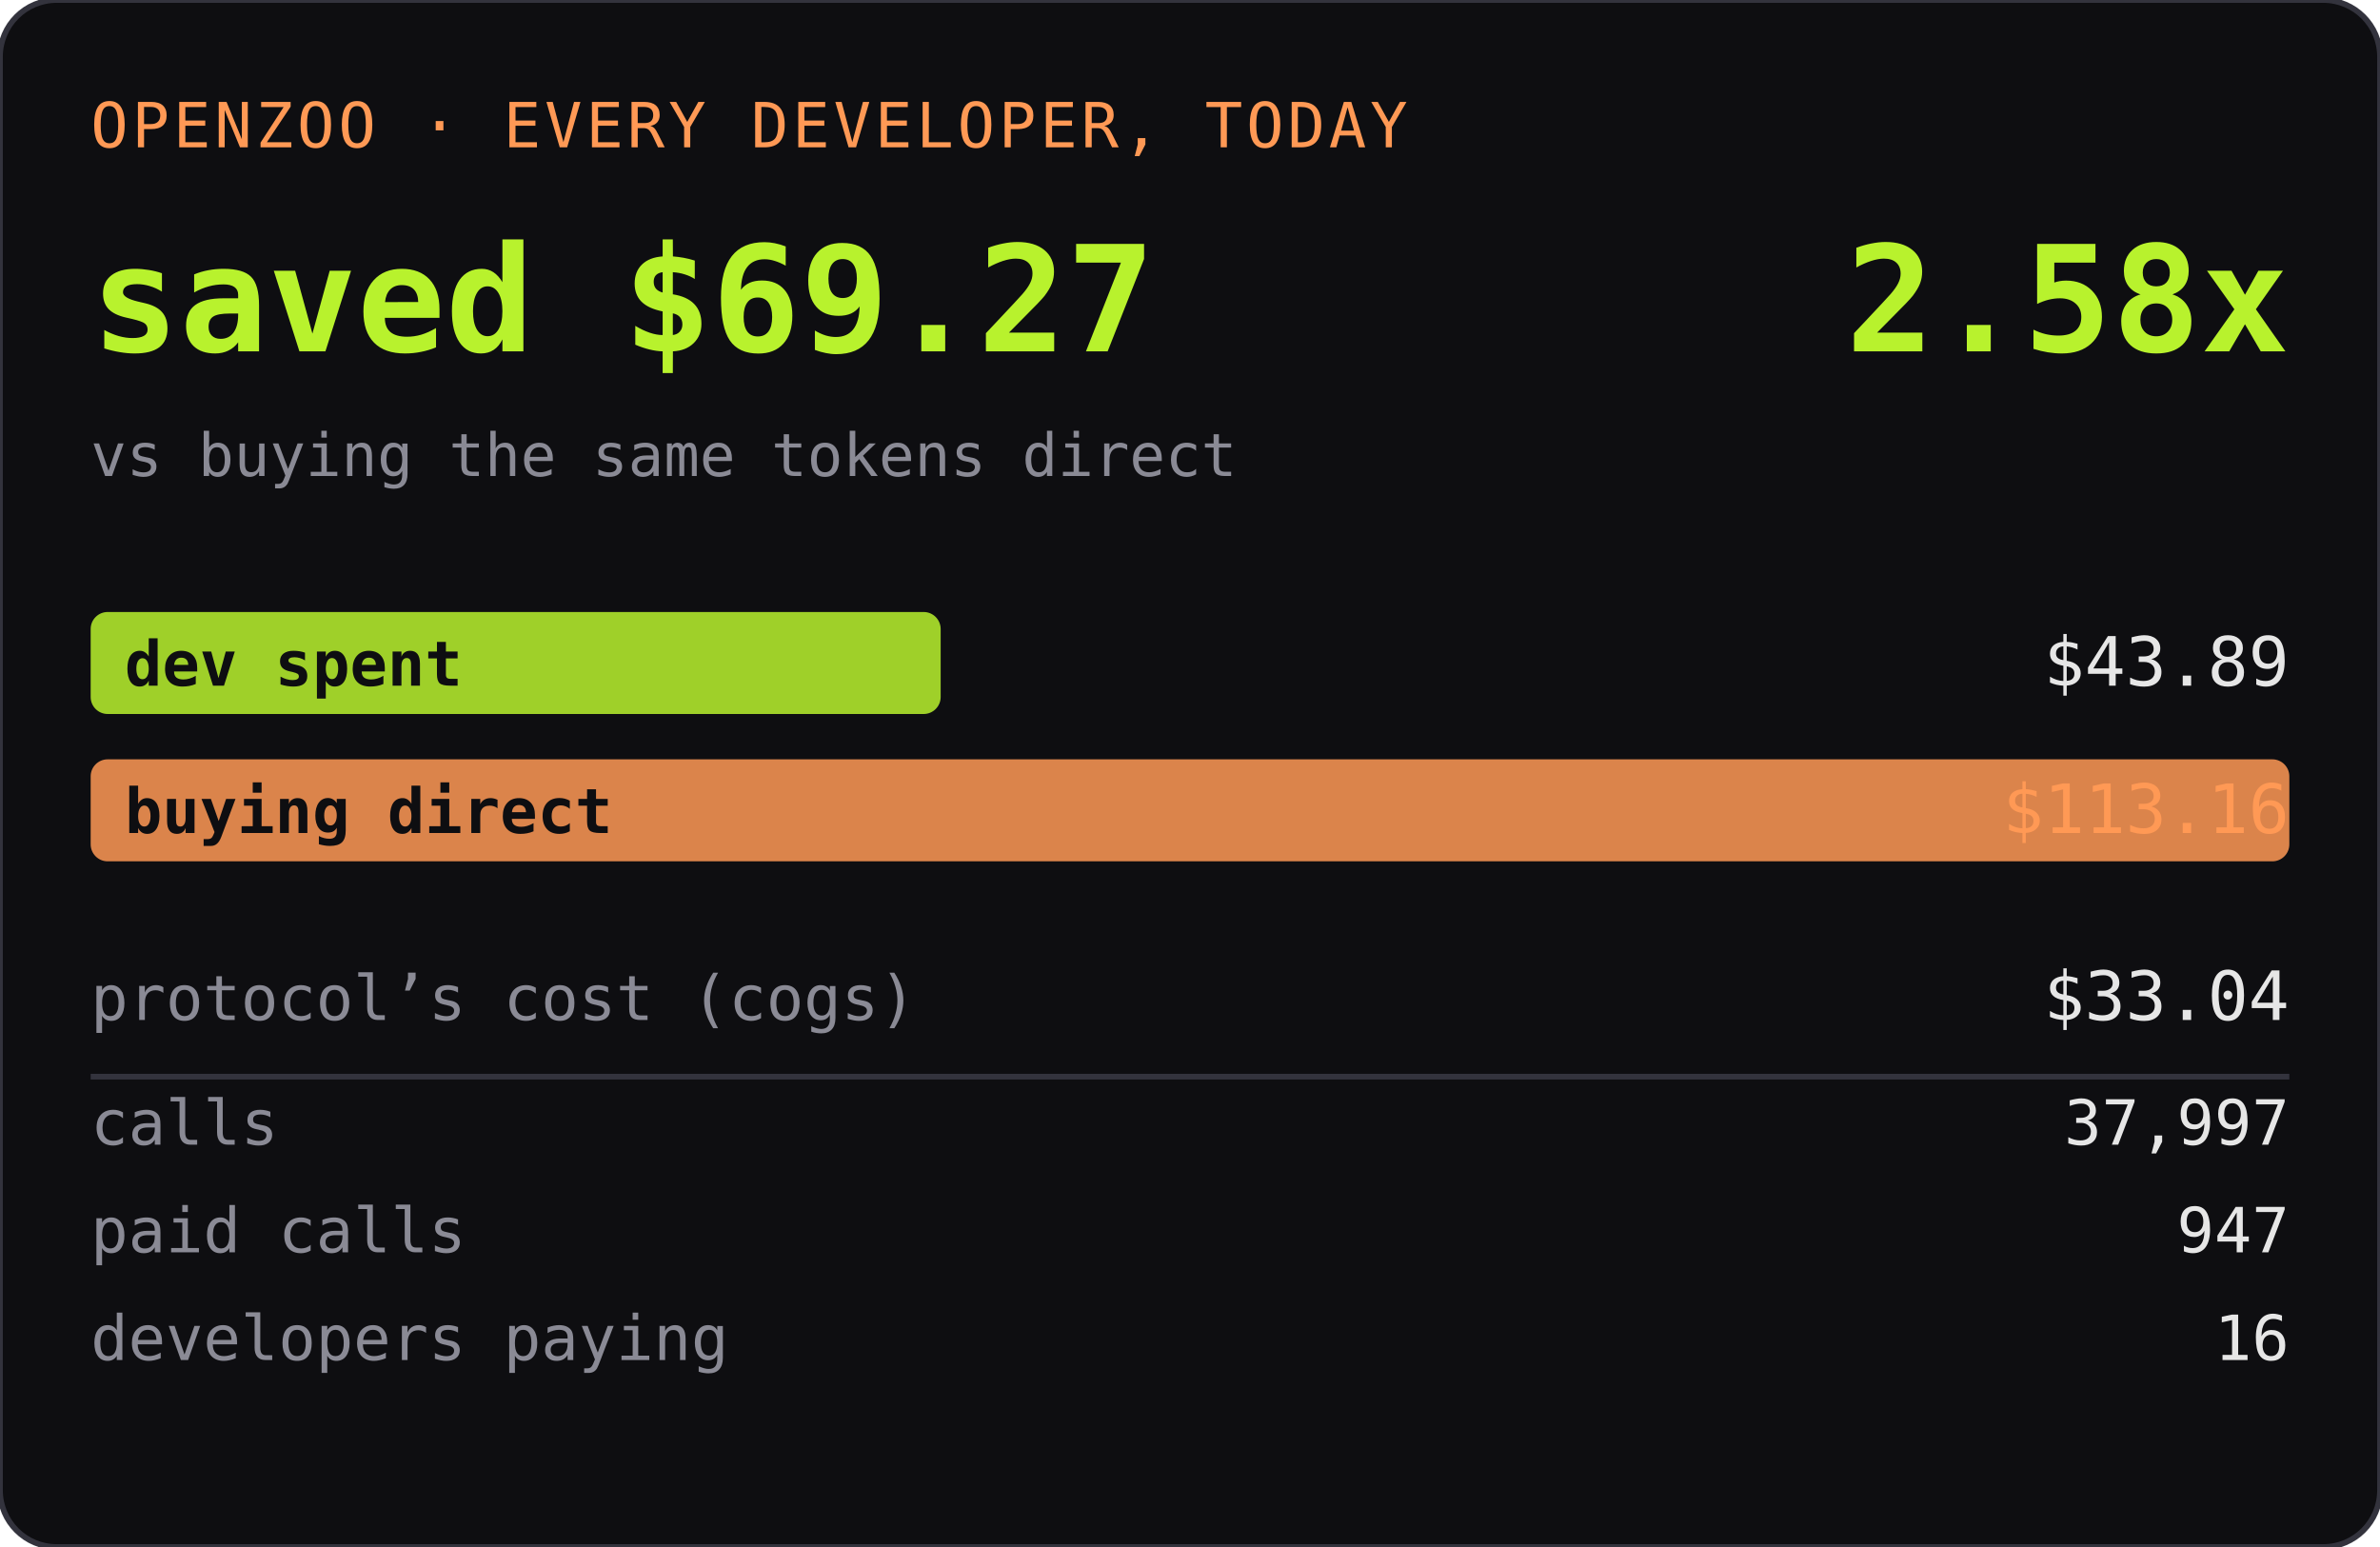
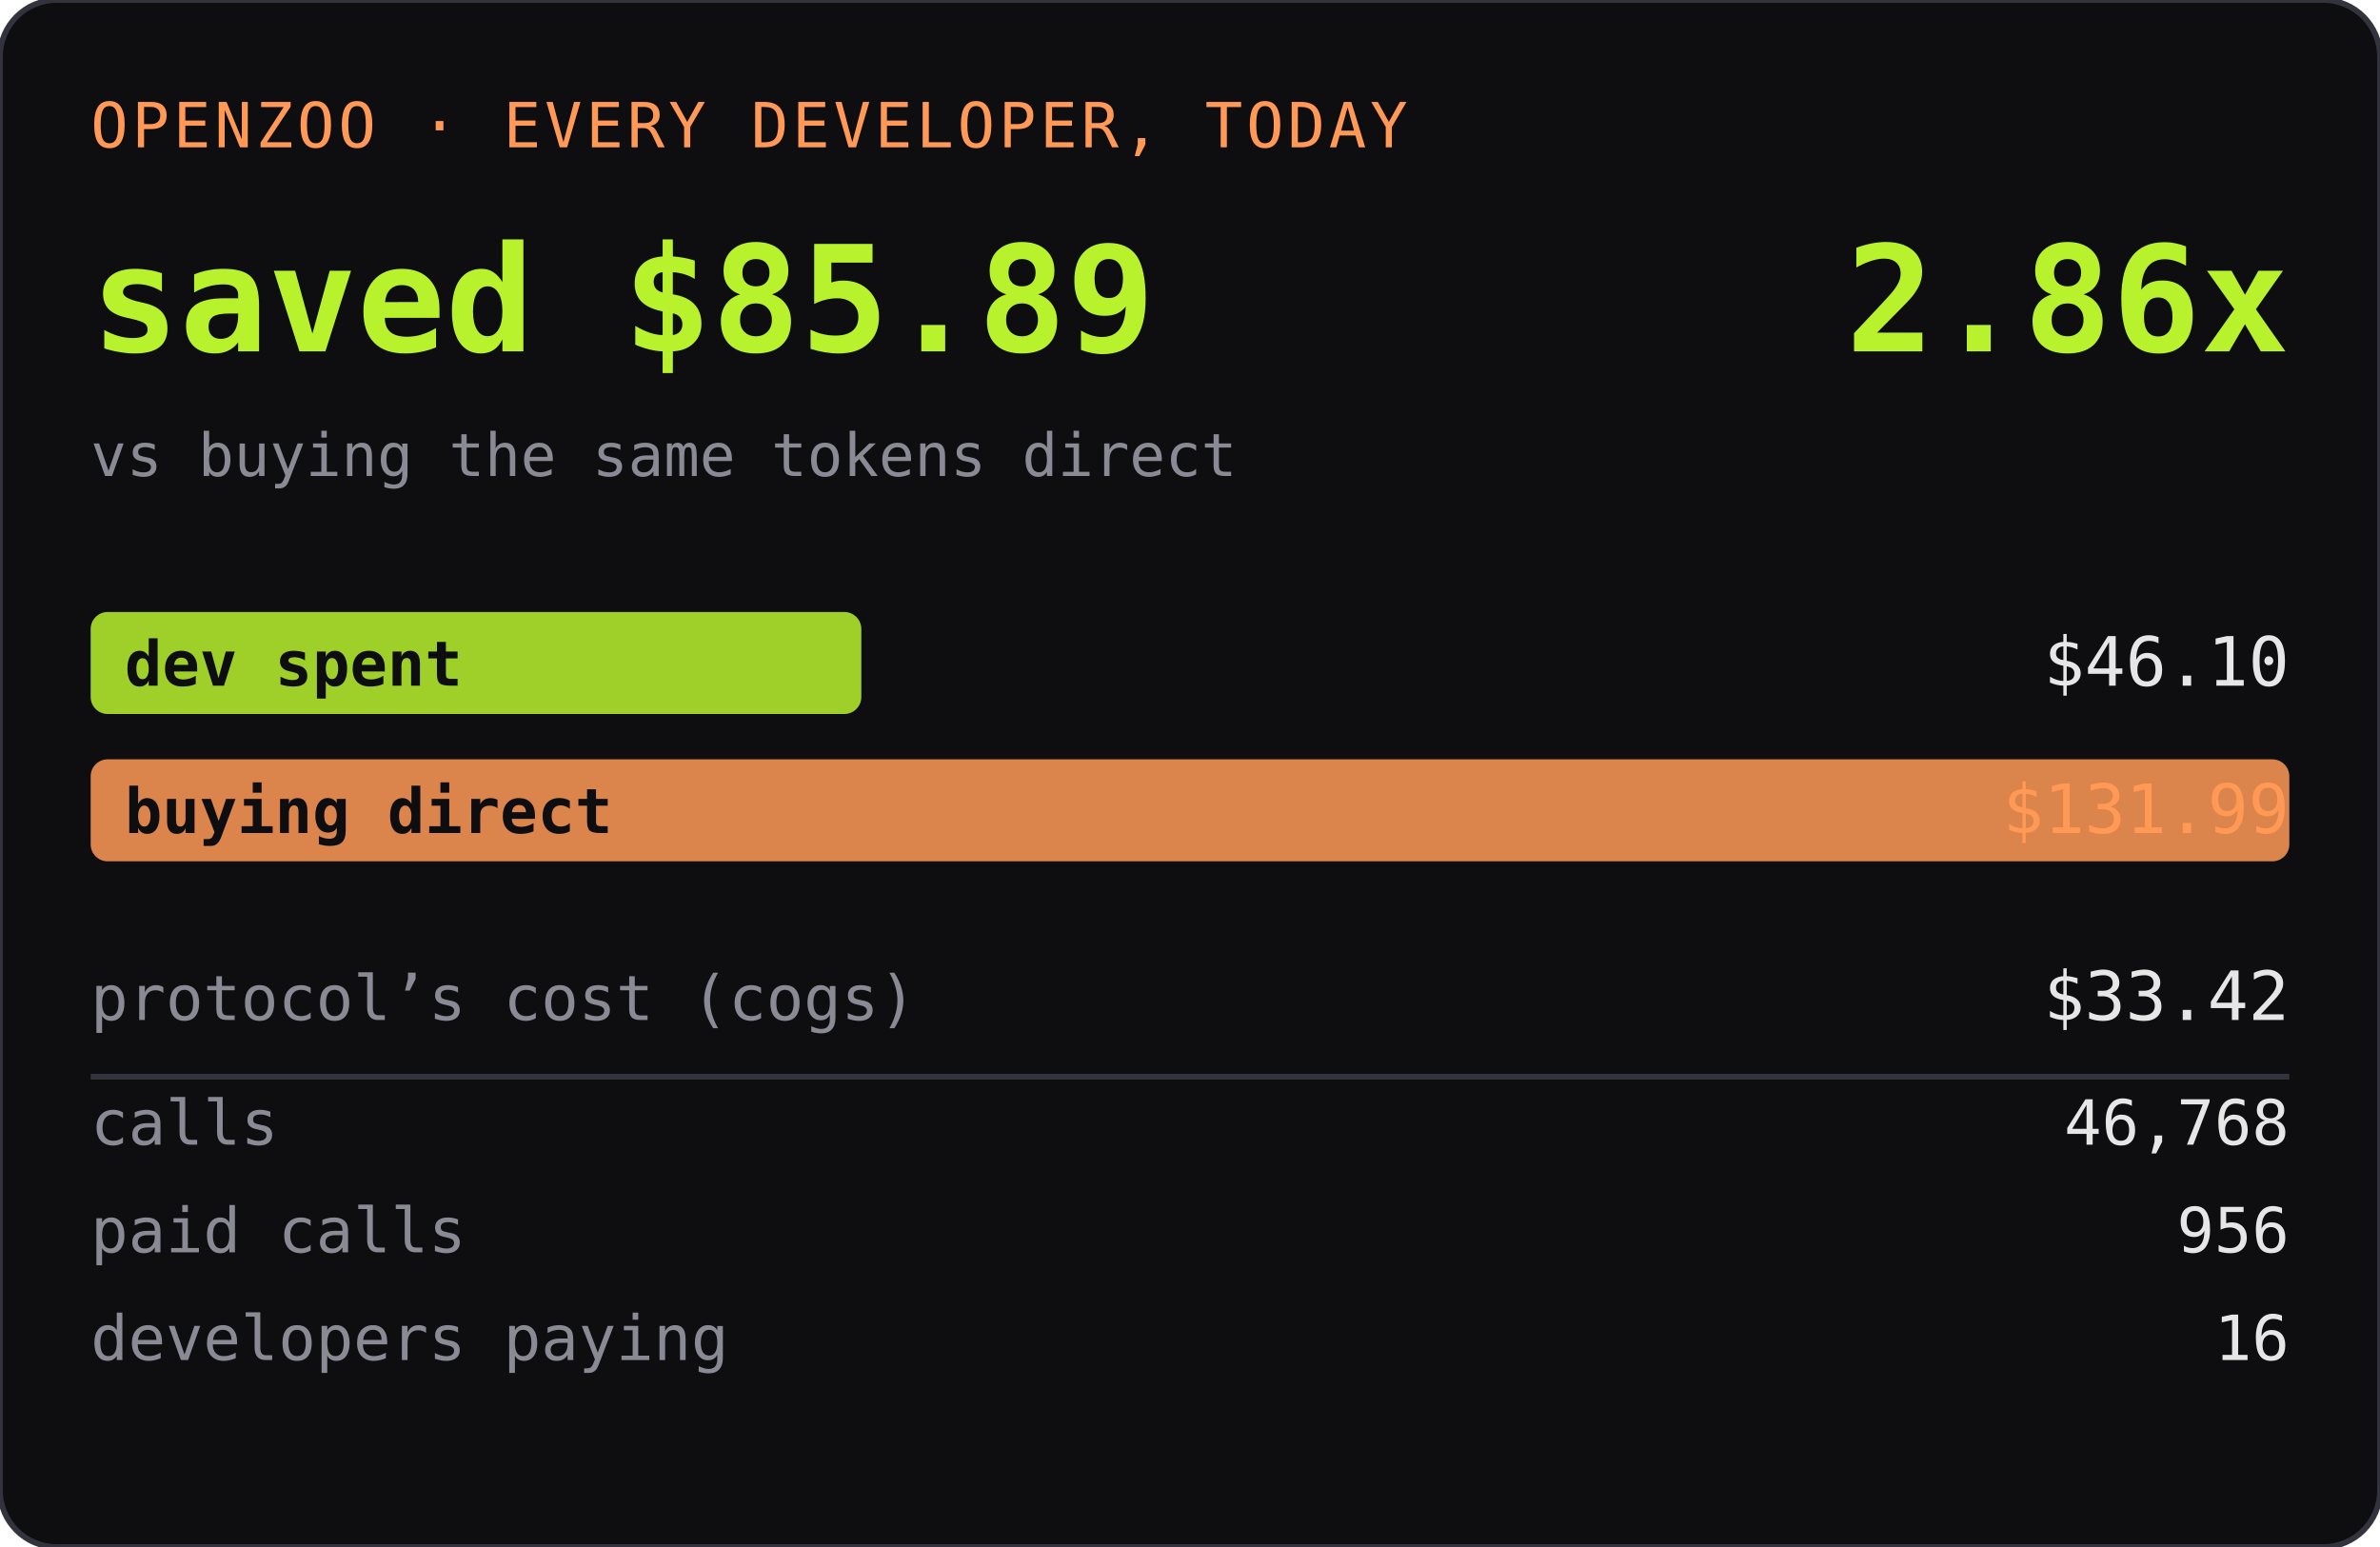
<svg xmlns="http://www.w3.org/2000/svg" width="420" height="273" role="img" aria-label="OPENZOO · EVERY DEVELOPER, TODAY">
  <rect width="420" height="273" rx="10" fill="#0e0e11" />
  <rect width="420" height="273" rx="10" fill="none" stroke="#33333d" />
  <text x="16" y="26" font-family="ui-monospace,SFMono-Regular,Menlo,monospace" font-size="11" fill="#ff9955" letter-spacing="0.06em">OPENZOO · EVERY DEVELOPER, TODAY</text>
-   <text x="16" y="62" font-family="ui-monospace,SFMono-Regular,Menlo,monospace" font-size="26" font-weight="600" fill="#b8f22d">saved $69.27</text>
-   <text x="404" y="62" text-anchor="end" font-family="ui-monospace,SFMono-Regular,Menlo,monospace" font-size="26" font-weight="600" fill="#b8f22d">2.58x</text>
+   <text x="16" y="62" font-family="ui-monospace,SFMono-Regular,Menlo,monospace" font-size="26" font-weight="600" fill="#b8f22d">saved $85.89</text>
+   <text x="404" y="62" text-anchor="end" font-family="ui-monospace,SFMono-Regular,Menlo,monospace" font-size="26" font-weight="600" fill="#b8f22d">2.86x</text>
  <text x="16" y="84" font-family="ui-monospace,SFMono-Regular,Menlo,monospace" font-size="10.5" fill="#8a8a95">vs buying the same tokens direct</text>
-   <rect x="16" y="108" width="150" height="18" rx="3" fill="#b8f22d" opacity="0.85" />
+   <rect x="16" y="108" width="136" height="18" rx="3" fill="#b8f22d" opacity="0.85" />
  <text x="22" y="121" font-family="ui-monospace,SFMono-Regular,Menlo,monospace" font-size="11" fill="#0e0e11" font-weight="600">dev spent</text>
-   <text x="404" y="121" text-anchor="end" font-family="ui-monospace,SFMono-Regular,Menlo,monospace" font-size="12" fill="#e6e6e6">$43.89</text>
+   <text x="404" y="121" text-anchor="end" font-family="ui-monospace,SFMono-Regular,Menlo,monospace" font-size="12" fill="#e6e6e6">$46.10</text>
  <rect x="16" y="134" width="388" height="18" rx="3" fill="#ff9955" opacity="0.85" />
  <text x="22" y="147" font-family="ui-monospace,SFMono-Regular,Menlo,monospace" font-size="11" fill="#0e0e11" font-weight="600">buying direct</text>
-   <text x="404" y="147" text-anchor="end" font-family="ui-monospace,SFMono-Regular,Menlo,monospace" font-size="12" fill="#ff9955">$113.16</text>
+   <text x="404" y="147" text-anchor="end" font-family="ui-monospace,SFMono-Regular,Menlo,monospace" font-size="12" fill="#ff9955">$131.99</text>
  <text x="16" y="180" font-family="ui-monospace,SFMono-Regular,Menlo,monospace" font-size="11" fill="#8a8a95">protocol’s cost (cogs)</text>
-   <text x="404" y="180" text-anchor="end" font-family="ui-monospace,SFMono-Regular,Menlo,monospace" font-size="12" fill="#e6e6e6">$33.04</text>
+   <text x="404" y="180" text-anchor="end" font-family="ui-monospace,SFMono-Regular,Menlo,monospace" font-size="12" fill="#e6e6e6">$33.42</text>
  <line x1="16" y1="190" x2="404" y2="190" stroke="#33333d" />
  <text x="16" y="202" font-family="ui-monospace,SFMono-Regular,Menlo,monospace" font-size="11" fill="#8a8a95">calls</text>
-   <text x="404" y="202" text-anchor="end" font-family="ui-monospace,SFMono-Regular,Menlo,monospace" font-size="11" fill="#e6e6e6">37,997</text>
+   <text x="404" y="202" text-anchor="end" font-family="ui-monospace,SFMono-Regular,Menlo,monospace" font-size="11" fill="#e6e6e6">46,768</text>
  <text x="16" y="221" font-family="ui-monospace,SFMono-Regular,Menlo,monospace" font-size="11" fill="#8a8a95">paid calls</text>
-   <text x="404" y="221" text-anchor="end" font-family="ui-monospace,SFMono-Regular,Menlo,monospace" font-size="11" fill="#e6e6e6">947</text>
+   <text x="404" y="221" text-anchor="end" font-family="ui-monospace,SFMono-Regular,Menlo,monospace" font-size="11" fill="#e6e6e6">956</text>
  <text x="16" y="240" font-family="ui-monospace,SFMono-Regular,Menlo,monospace" font-size="11" fill="#8a8a95">developers paying</text>
  <text x="404" y="240" text-anchor="end" font-family="ui-monospace,SFMono-Regular,Menlo,monospace" font-size="11" fill="#e6e6e6">16</text>
</svg>
